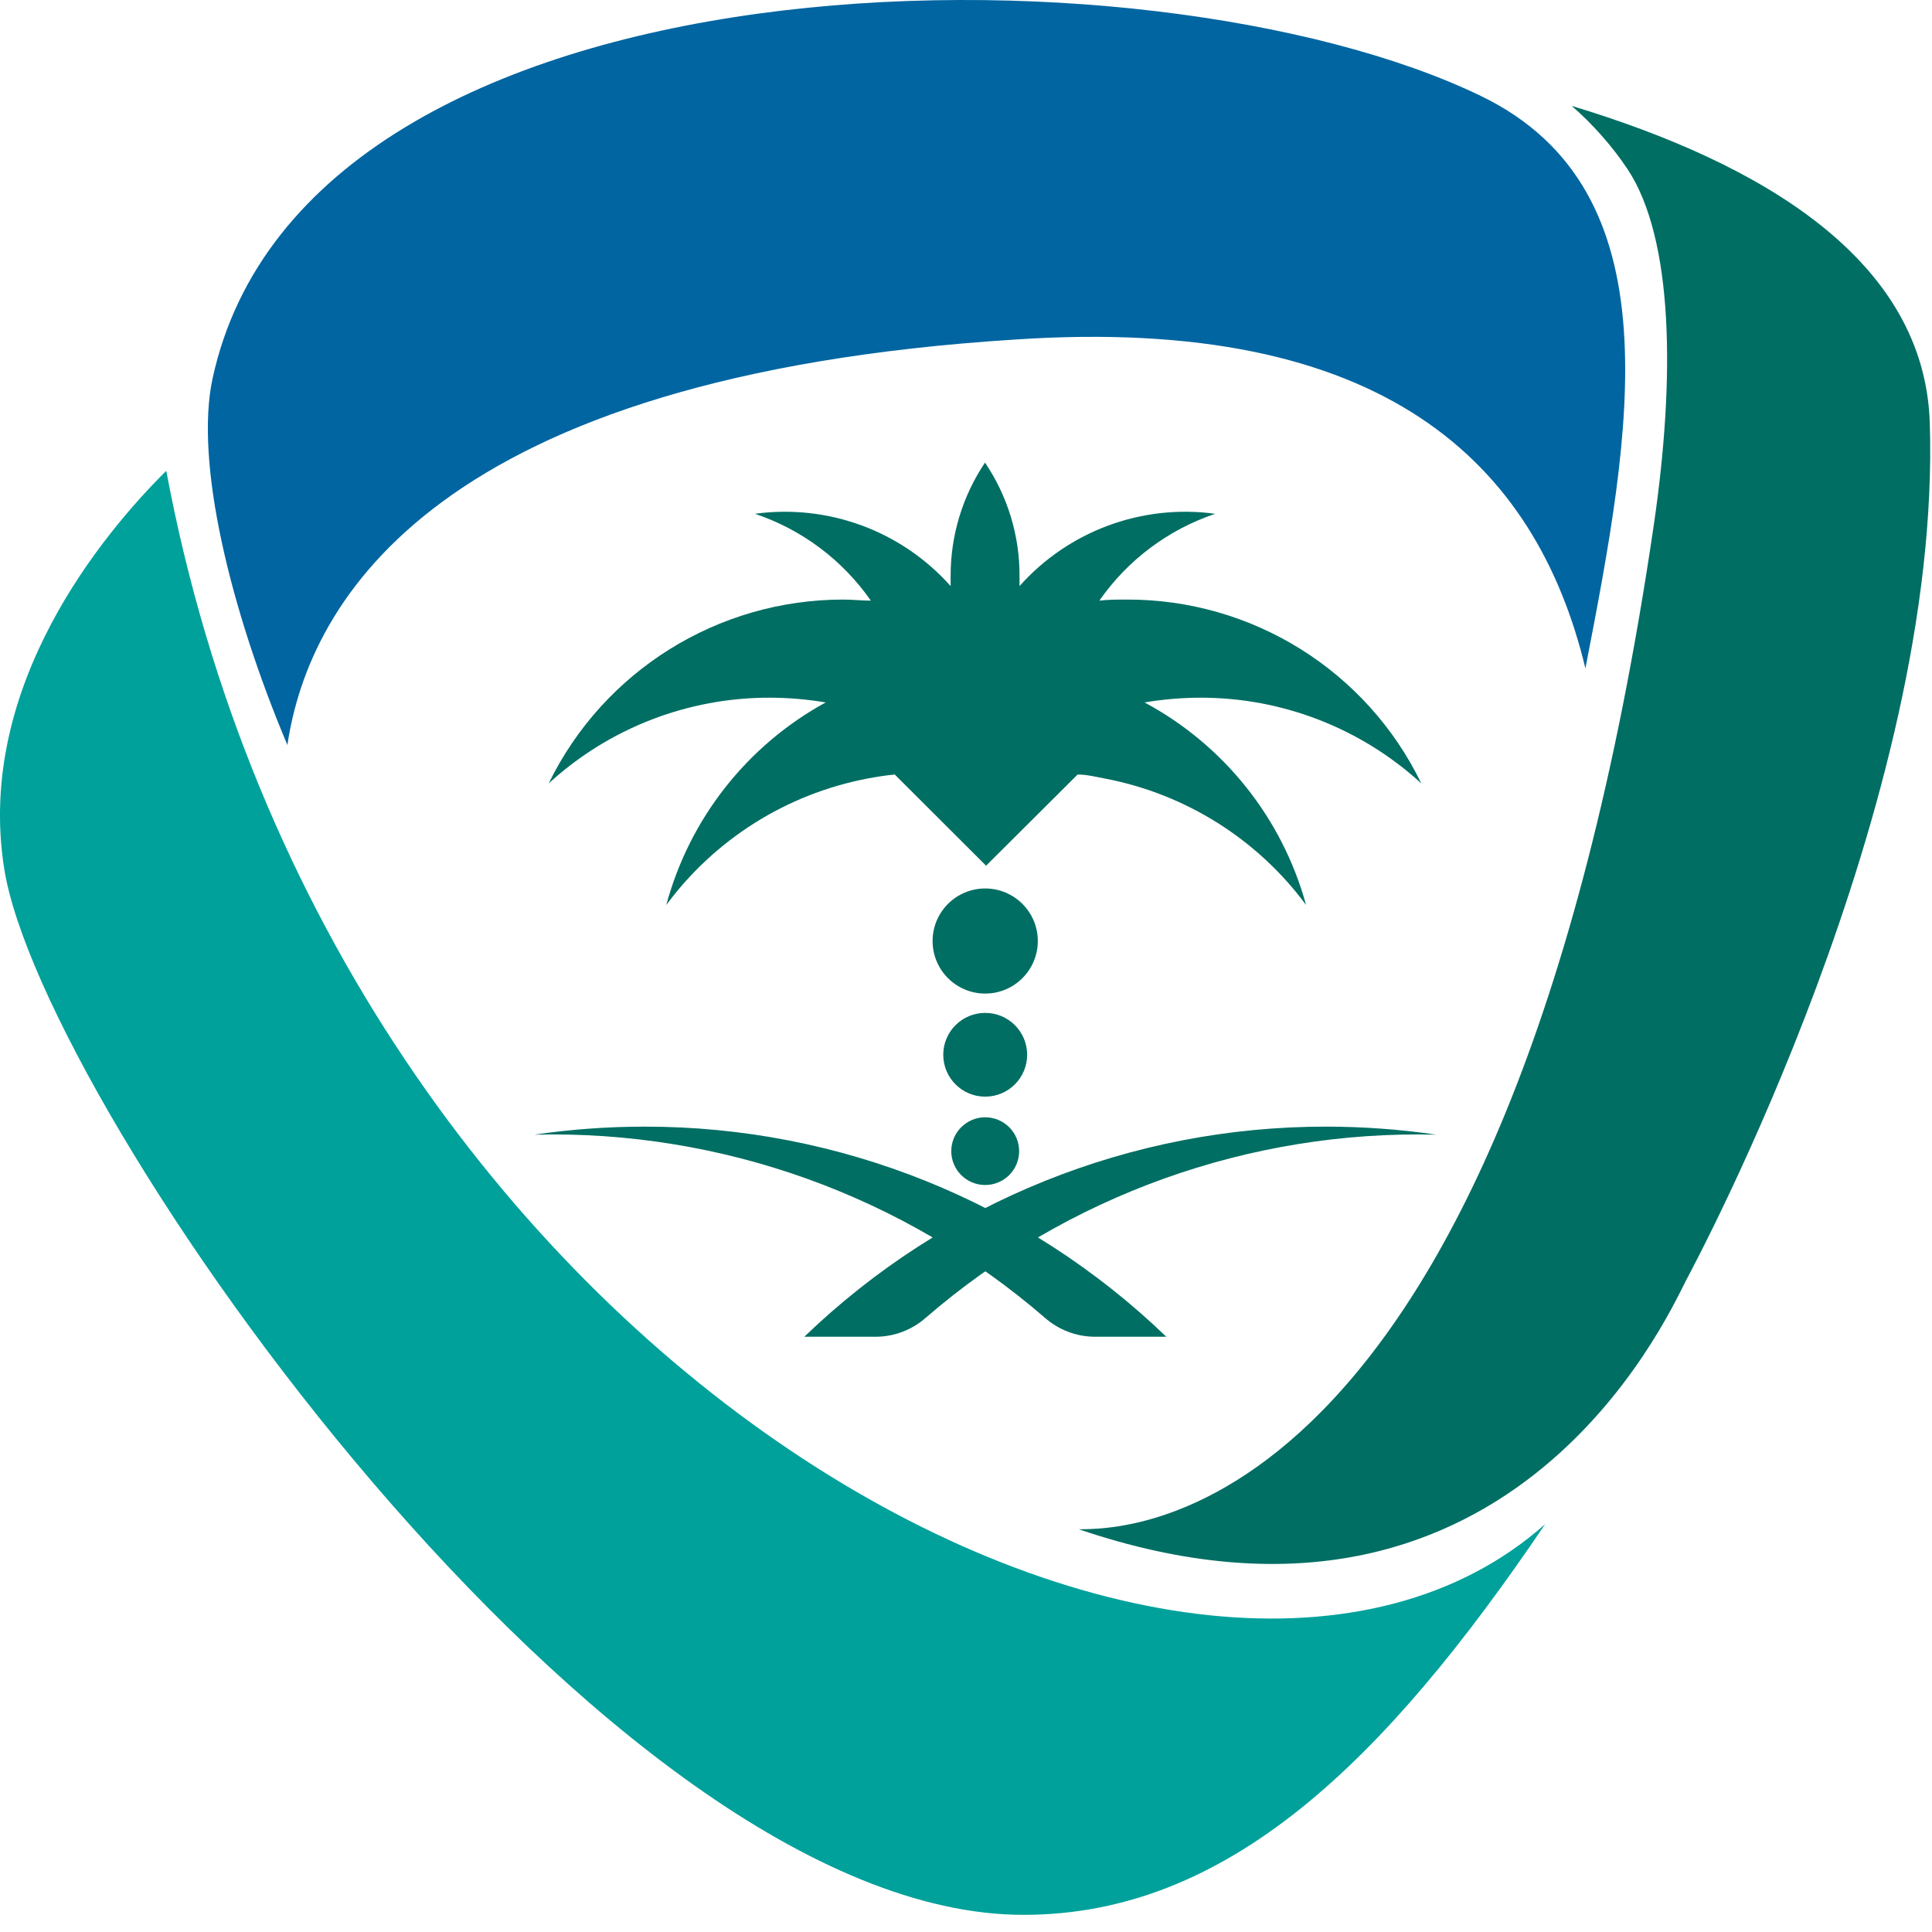
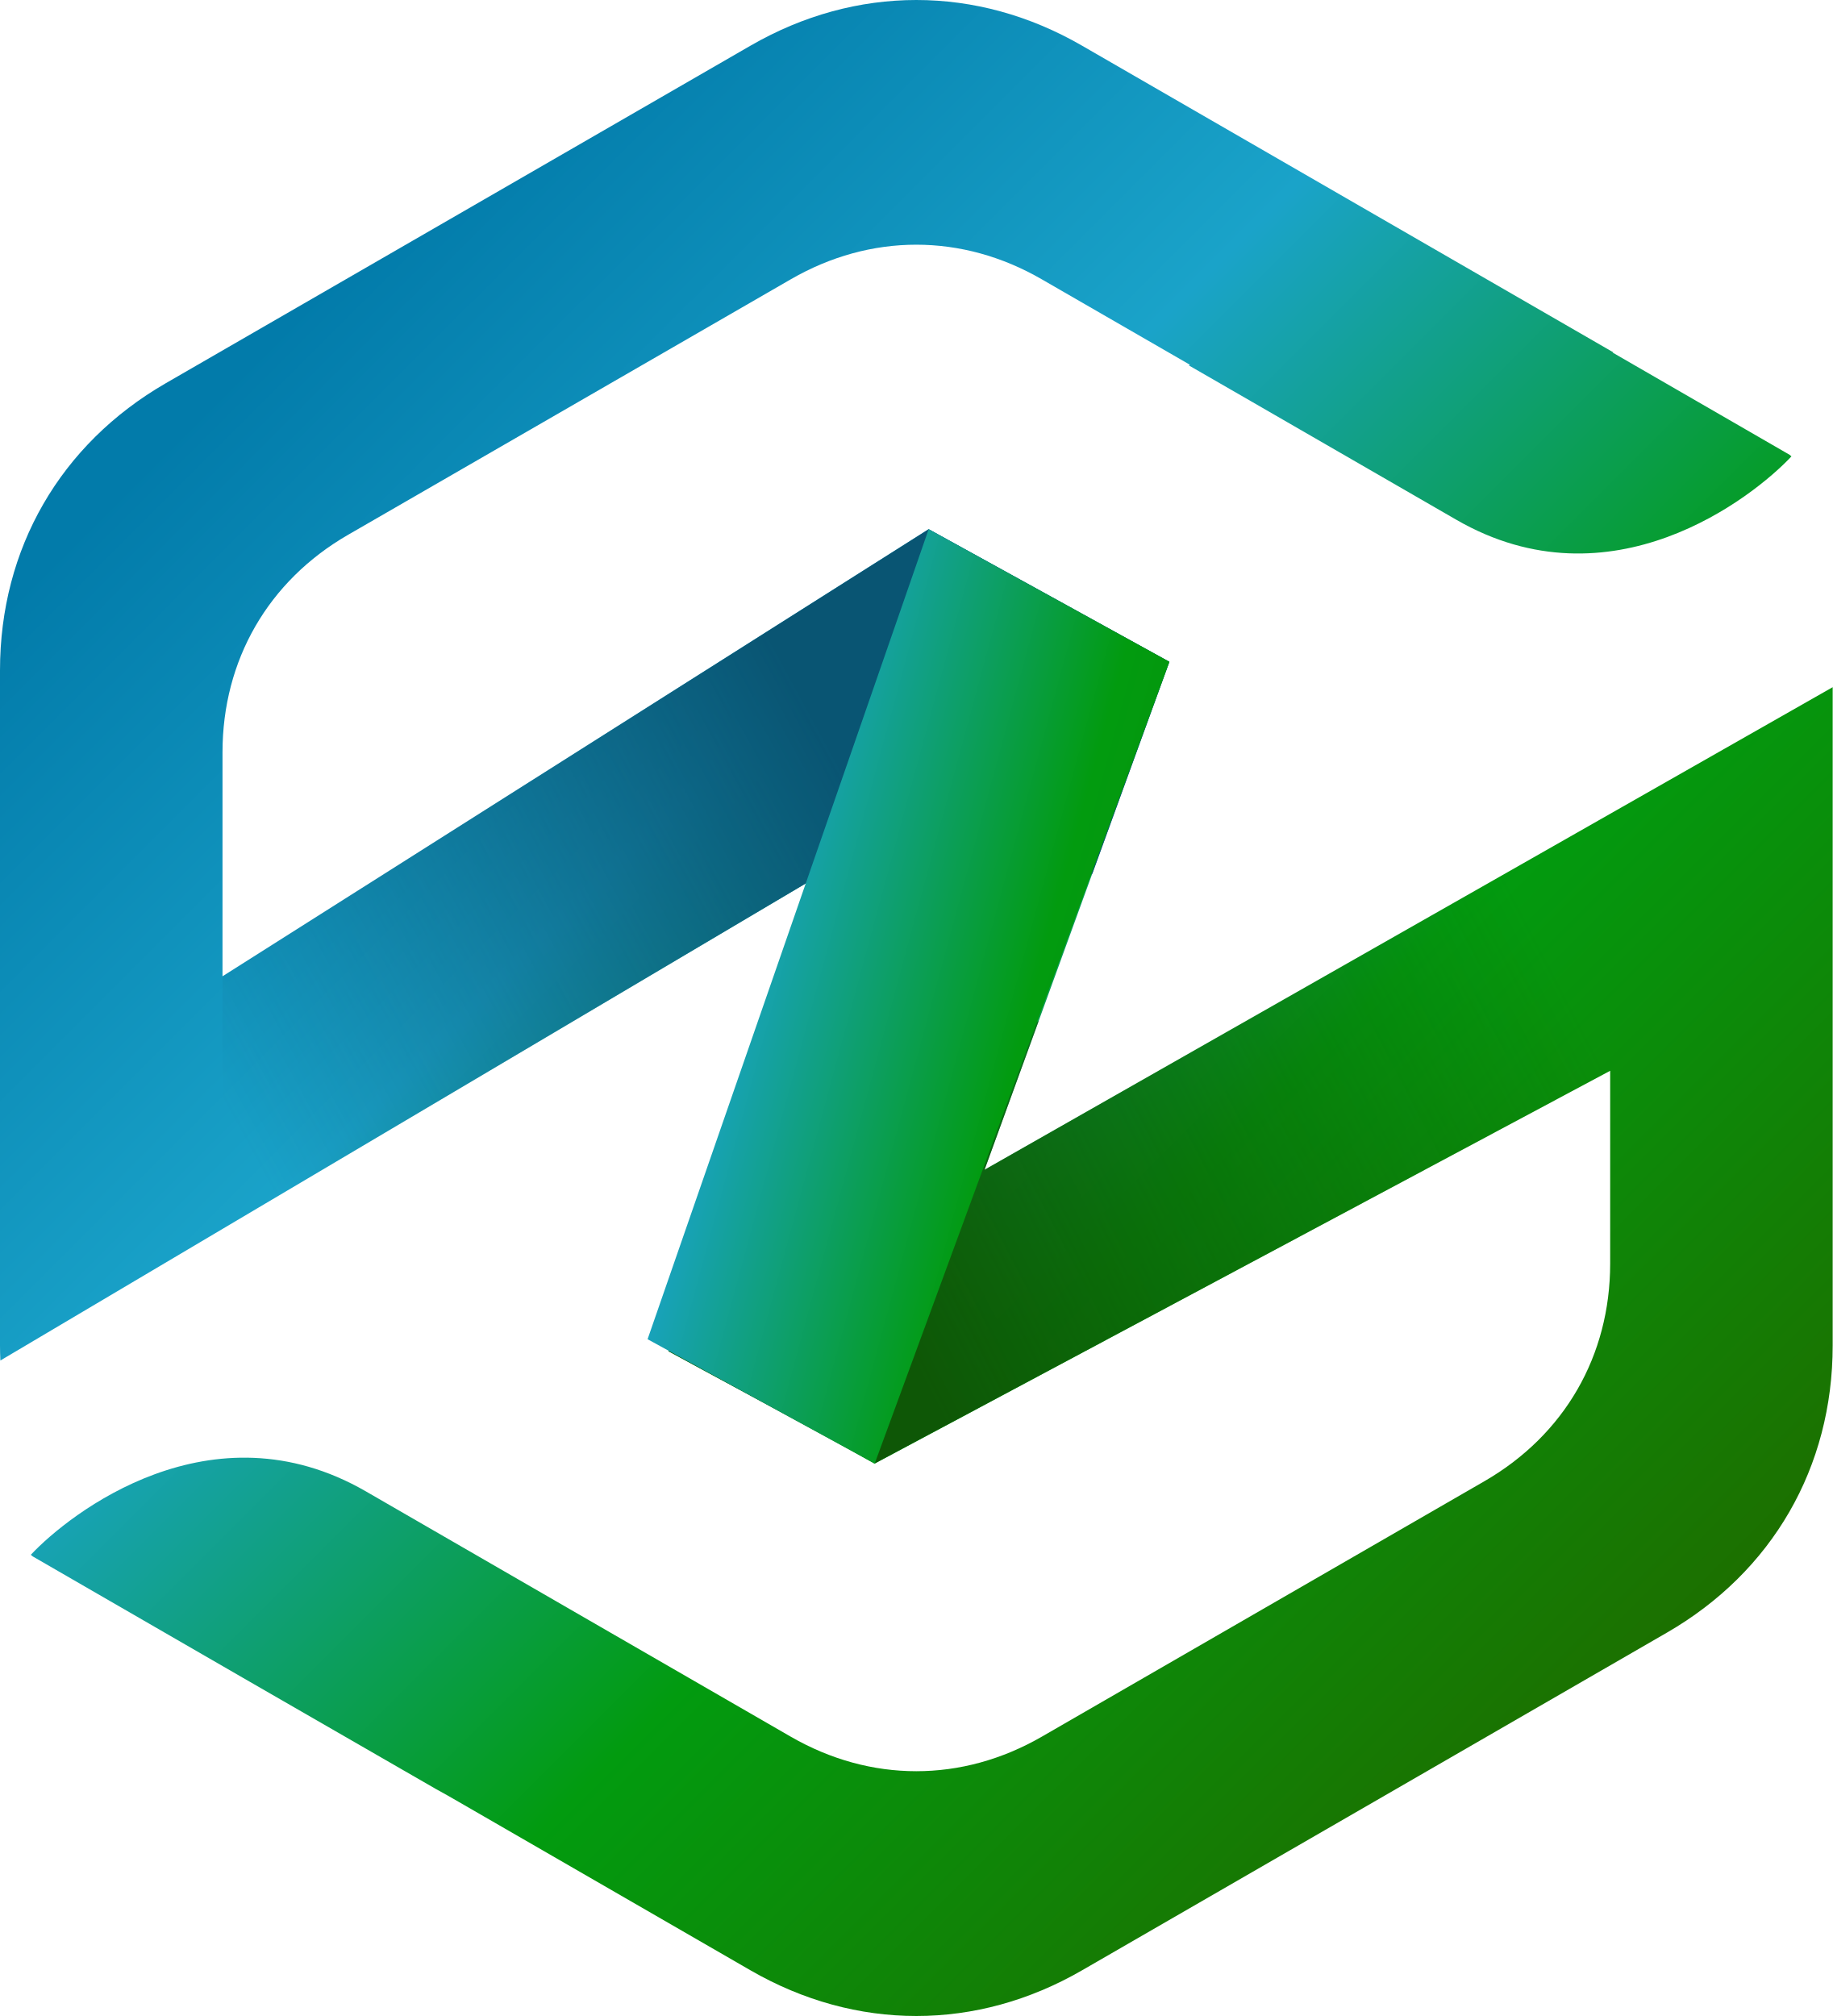
- <svg xmlns="http://www.w3.org/2000/svg" width="48" height="48" viewBox="0 0 48 48" fill="none">
-   <path d="M39.389 16.605C40.534 10.711 41.647 4.74 36.802 2.389C28.576 -1.597 7.636 -1.43 5.282 9.4C4.833 11.471 5.714 15.122 7.14 18.509C7.68 14.885 10.883 9.341 25.228 8.435C34.377 7.825 38.158 11.493 39.389 16.605Z" fill="#0065A1" />
-   <path d="M47.945 10.506C47.815 6.471 43.813 4.071 39.049 2.631C39.576 3.09 40.041 3.616 40.432 4.196C41.582 5.927 41.62 9.4 41.091 13.024C37.359 38.464 27.637 37.968 26.805 37.995C37.402 41.598 41.388 32.791 41.885 31.82C42.155 31.307 48.247 19.965 47.945 10.506Z" fill="#006E63" />
-   <path d="M28.436 17.452C28.895 17.374 29.359 17.335 29.824 17.334C31.856 17.331 33.815 18.092 35.312 19.464C33.955 16.662 31.109 14.886 27.993 14.896C27.766 14.896 27.539 14.896 27.313 14.923C28.015 13.914 29.025 13.157 30.191 12.765C28.372 12.517 26.549 13.191 25.33 14.561C25.33 14.48 25.33 14.394 25.33 14.313C25.334 13.308 25.035 12.325 24.472 11.493C23.912 12.327 23.615 13.309 23.618 14.313C23.618 14.394 23.618 14.48 23.618 14.561C22.399 13.191 20.576 12.517 18.757 12.765C19.924 13.157 20.933 13.914 21.636 14.923C21.409 14.923 21.182 14.896 20.956 14.896C17.84 14.893 14.996 16.667 13.632 19.464C15.13 18.09 17.091 17.33 19.125 17.334C19.59 17.335 20.054 17.374 20.513 17.452C18.561 18.521 17.132 20.338 16.554 22.484C17.762 20.85 19.541 19.73 21.539 19.345C21.766 19.302 21.998 19.264 22.23 19.243L24.499 21.508L26.773 19.243C27.005 19.243 27.232 19.302 27.464 19.345C29.461 19.73 31.241 20.85 32.449 22.484C31.858 20.329 30.408 18.51 28.436 17.452V17.452Z" fill="#006E63" />
-   <path d="M24.477 27.246C25.053 27.246 25.519 26.78 25.519 26.205C25.519 25.631 25.053 25.165 24.477 25.165C23.901 25.165 23.435 25.631 23.435 26.205C23.435 26.78 23.901 27.246 24.477 27.246Z" fill="#006E63" />
-   <path d="M24.477 29.441C24.942 29.441 25.32 29.065 25.32 28.6C25.32 28.135 24.942 27.759 24.477 27.759C24.012 27.759 23.634 28.135 23.634 28.6C23.634 29.065 24.012 29.441 24.477 29.441Z" fill="#006E63" />
-   <path d="M24.477 24.685C25.199 24.685 25.784 24.1 25.784 23.379C25.784 22.659 25.199 22.074 24.477 22.074C23.755 22.074 23.17 22.659 23.17 23.379C23.17 24.1 23.755 24.685 24.477 24.685Z" fill="#006E63" />
-   <path d="M32.946 27.991C28.11 27.986 23.463 29.858 19.983 33.211H21.766C22.222 33.208 22.661 33.039 23.003 32.737C26.517 29.699 31.038 28.078 35.684 28.19C34.778 28.058 33.862 27.991 32.946 27.991V27.991Z" fill="#006E63" />
-   <path d="M16.014 27.991C20.849 27.986 25.497 29.858 28.976 33.211H27.194C26.738 33.208 26.298 33.039 25.957 32.737C22.443 29.699 17.922 28.078 13.275 28.19C14.182 28.058 15.097 27.991 16.014 27.991V27.991Z" fill="#006E63" />
-   <path d="M4.131 11.697C2.592 13.224 -0.627 17.037 0.107 21.599C1.063 27.532 15.074 47.574 25.428 47.574C30.483 47.574 34.377 43.798 38.39 37.866C29.857 45.449 8.317 34.112 4.131 11.697Z" fill="#00A19B" />
+ <svg xmlns="http://www.w3.org/2000/svg" xml:space="preserve" width="148.006mm" height="162.816mm" version="1.1" style="shape-rendering:geometricPrecision; text-rendering:geometricPrecision; image-rendering:optimizeQuality; fill-rule:evenodd; clip-rule:evenodd" viewBox="0 0 14801 16282">
+   <defs>
+     <style type="text/css">
+    
+     .fil1 {fill:#095573}
+     .fil2 {fill:#0E5706}
+     .fil3 {fill:url(#id4)}
+     .fil0 {fill:url(#id5)}
+    
+   </style>
+     <mask id="id0">
+       <linearGradient id="id1" gradientUnits="userSpaceOnUse" x1="6731" y1="6105.09" x2="1763.57" y2="8815.01">
+         <stop offset="0" style="stop-opacity:1; stop-color:white" />
+         <stop offset="1" style="stop-opacity:0; stop-color:white" />
+       </linearGradient>
+       <rect style="fill:url(#id1)" x="1787" y="4264" width="7668" height="5672" />
+     </mask>
+     <mask id="id2">
+       <linearGradient id="id3" gradientUnits="userSpaceOnUse" x1="7268.27" y1="10767.4" x2="12618" y2="7985.01">
+         <stop offset="0" style="stop-opacity:1; stop-color:white" />
+         <stop offset="1" style="stop-opacity:0; stop-color:white" />
+       </linearGradient>
+       <rect style="fill:url(#id3)" x="5388" y="6562" width="7626" height="5266" />
+     </mask>
+     <linearGradient id="id4" gradientUnits="userSpaceOnUse" x1="372.96" y1="5686.69" x2="15191.9" y2="9702.27">
+       <stop offset="0" style="stop-opacity:1; stop-color:#027BAA" />
+       <stop offset="0.38" style="stop-opacity:1; stop-color:#1AA3C9" />
+       <stop offset="0.541" style="stop-opacity:1; stop-color:#029B0F" />
+       <stop offset="1" style="stop-opacity:1; stop-color:#1C7000" />
+     </linearGradient>
+     <linearGradient id="id5" gradientUnits="userSpaceOnUse" x1="2519.52" y1="2413.56" x2="13442.8" y2="13336.9">
+       <stop offset="0" style="stop-opacity:1; stop-color:#027BAA" />
+       <stop offset="0.322" style="stop-opacity:1; stop-color:#1AA3C9" />
+       <stop offset="0.651" style="stop-opacity:1; stop-color:#029B0F" />
+       <stop offset="1" style="stop-opacity:1; stop-color:#1C7000" />
+     </linearGradient>
+   </defs>
+   <g id="Слой_x0020_1">
+     <g id="_1662776668608">
+       <path class="fil0" d="M7064 11821l5940 -3173 0 1557c0,745 -369,1384 -1014,1757l-1788 1032 -1788 1032c-645,372 -1383,372 -2028,0l-1788 -1032 -1643 -949c-1247,-720 -2393,178 -2706,512l15 13 1695 979 1562 900c61,34 122,67 179,101l2361 1363c852,492 1827,492 2678,0l2361 -1363 2362 -1364c851,-491 1339,-1335 1339,-2319l0 -2726 0 -2591 -6850 3898 231 -635 1262 -3468 -1944 -1071 -5703 3611 0 -1809c0,-744 369,-1384 1013,-1756l1788 -1032 1788 -1032c645,-373 1383,-373 2028,0l1196 690 -9 5 517 298 1644 949c1247,720 2393,-178 2706,-512l-15 -13 -1430 -826 7 -1 -1930 -1114 -2361 -1363c-851,-492 -1826,-492 -2678,0l-2361 1363 -2361 1363c-852,492 -1339,1336 -1339,2319l0 2727 0 2726c0,41 1,81 3,121l6849 -4057 -1454 3982 8 4c586,321 1088,576 1658,904z" />
+       <polygon class="fil1" style="mask:url(#id0)" points="8822,7056 9444,5345 7500,4274 1797,7885 1797,9926 6852,6931 6323,8378 " />
+       <polygon class="fil2" style="mask:url(#id2)" points="7066,11818 13004,8648 13004,6572 7951,9448 8182,8813 8389,8245 5878,9599 5398,10913 5406,10917 " />
+       <polygon class="fil3" points="9444,5345 7500,4274 5230,10816 7064,11821 " />
+     </g>
+   </g>
</svg>
